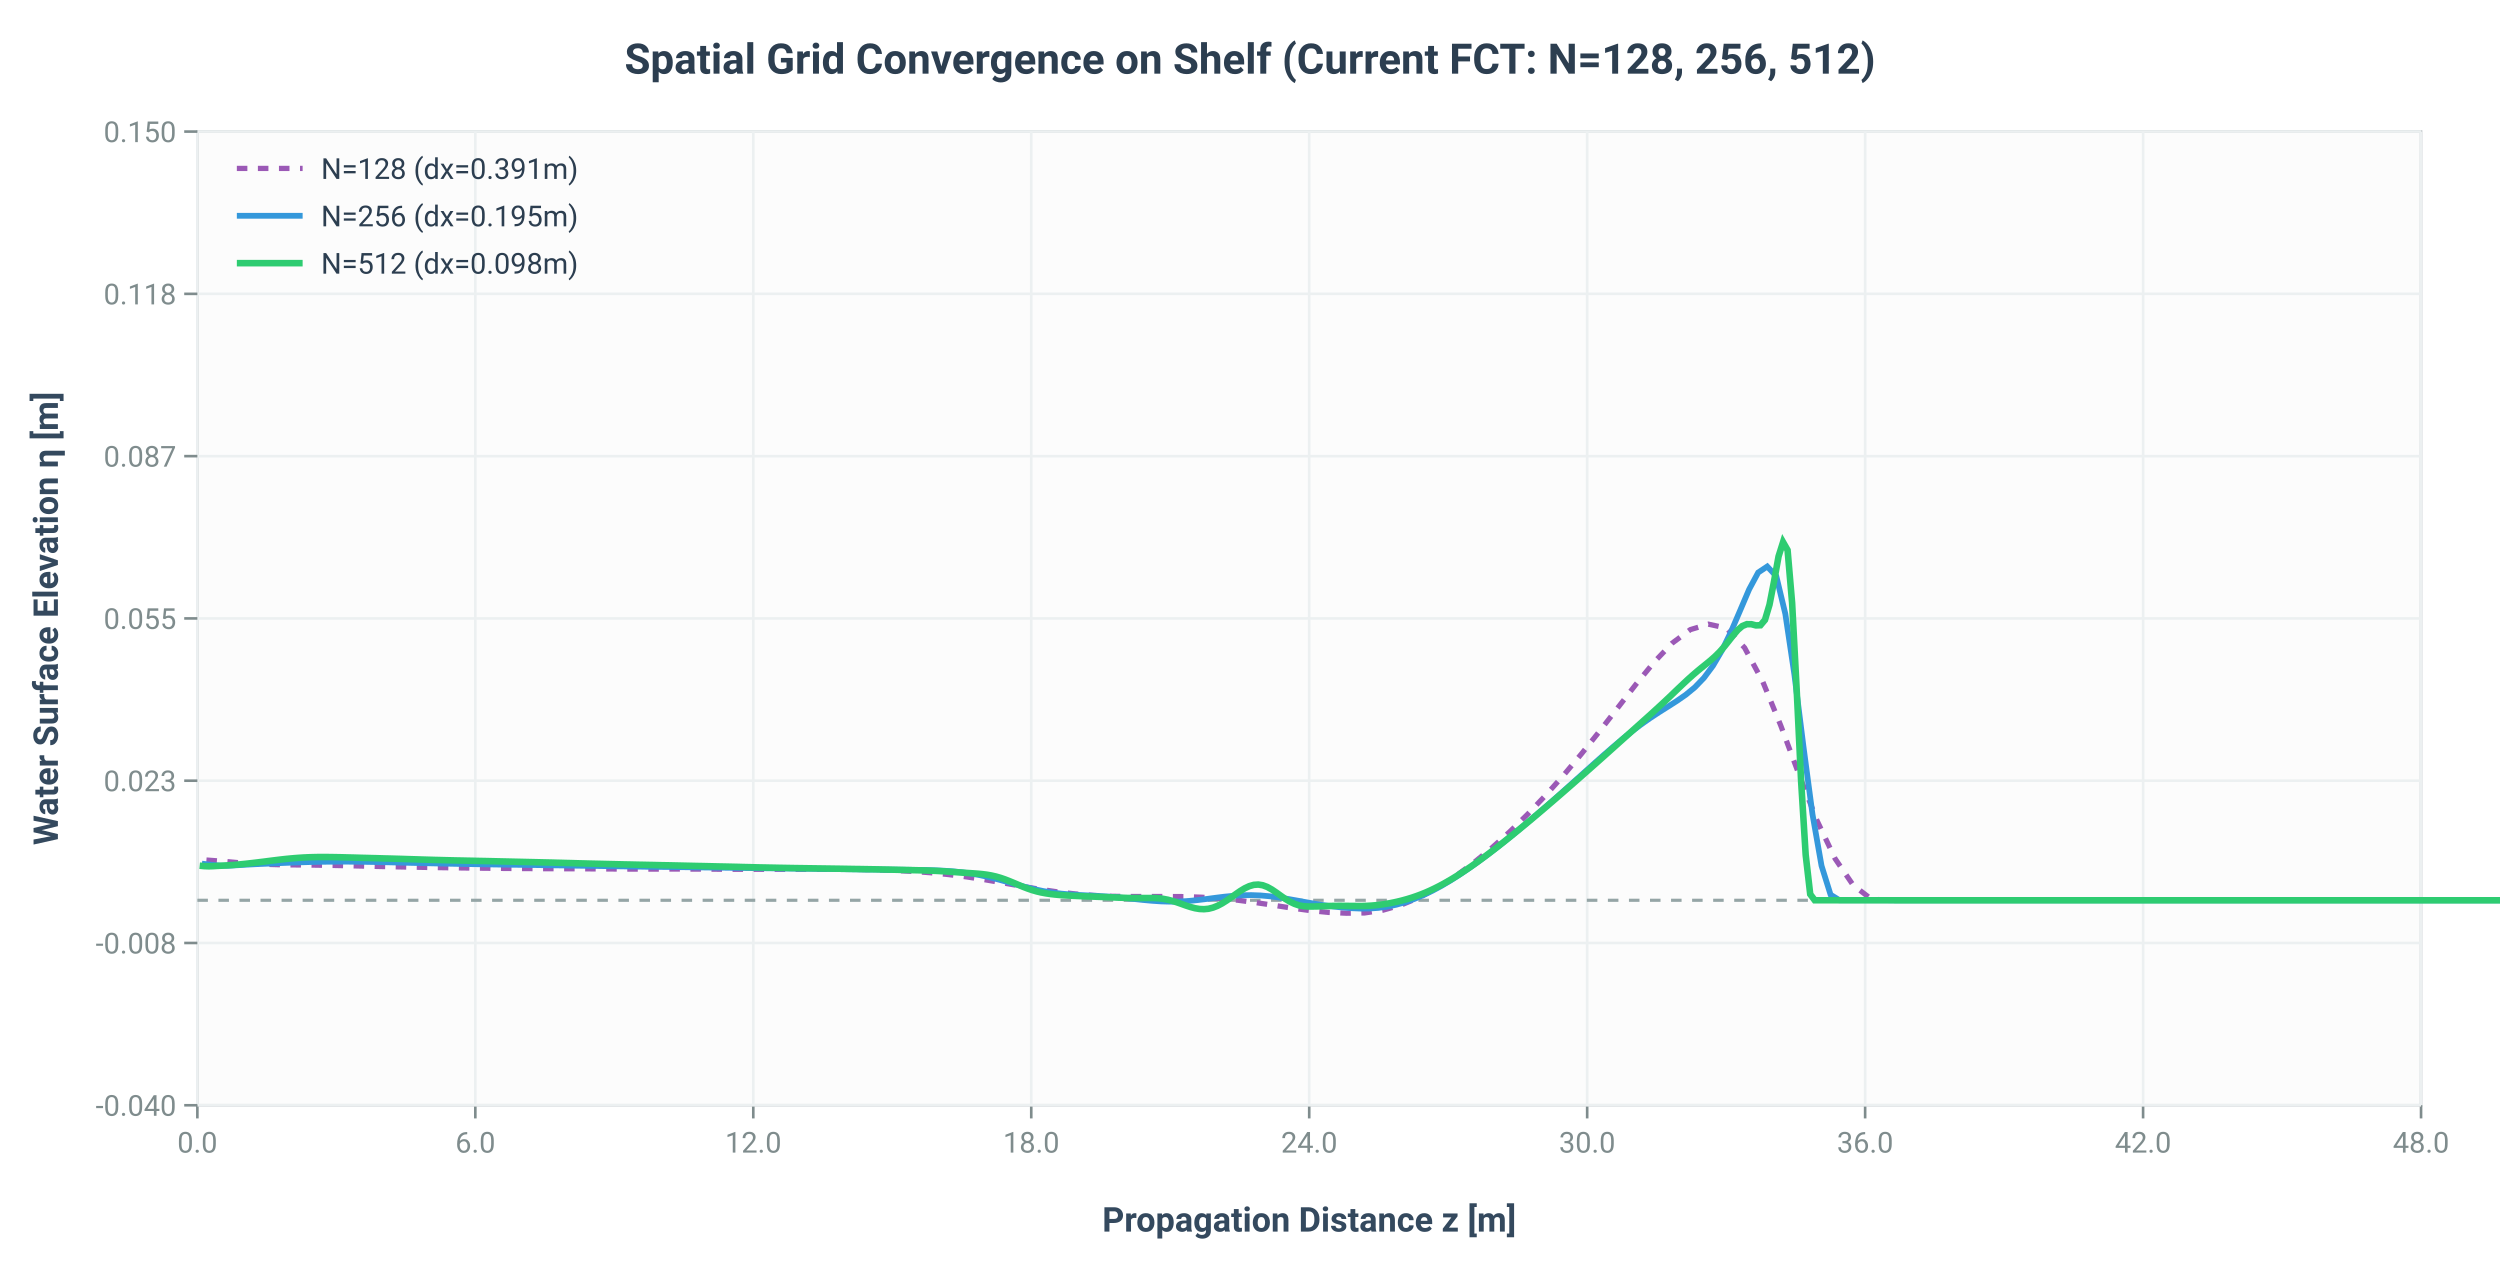
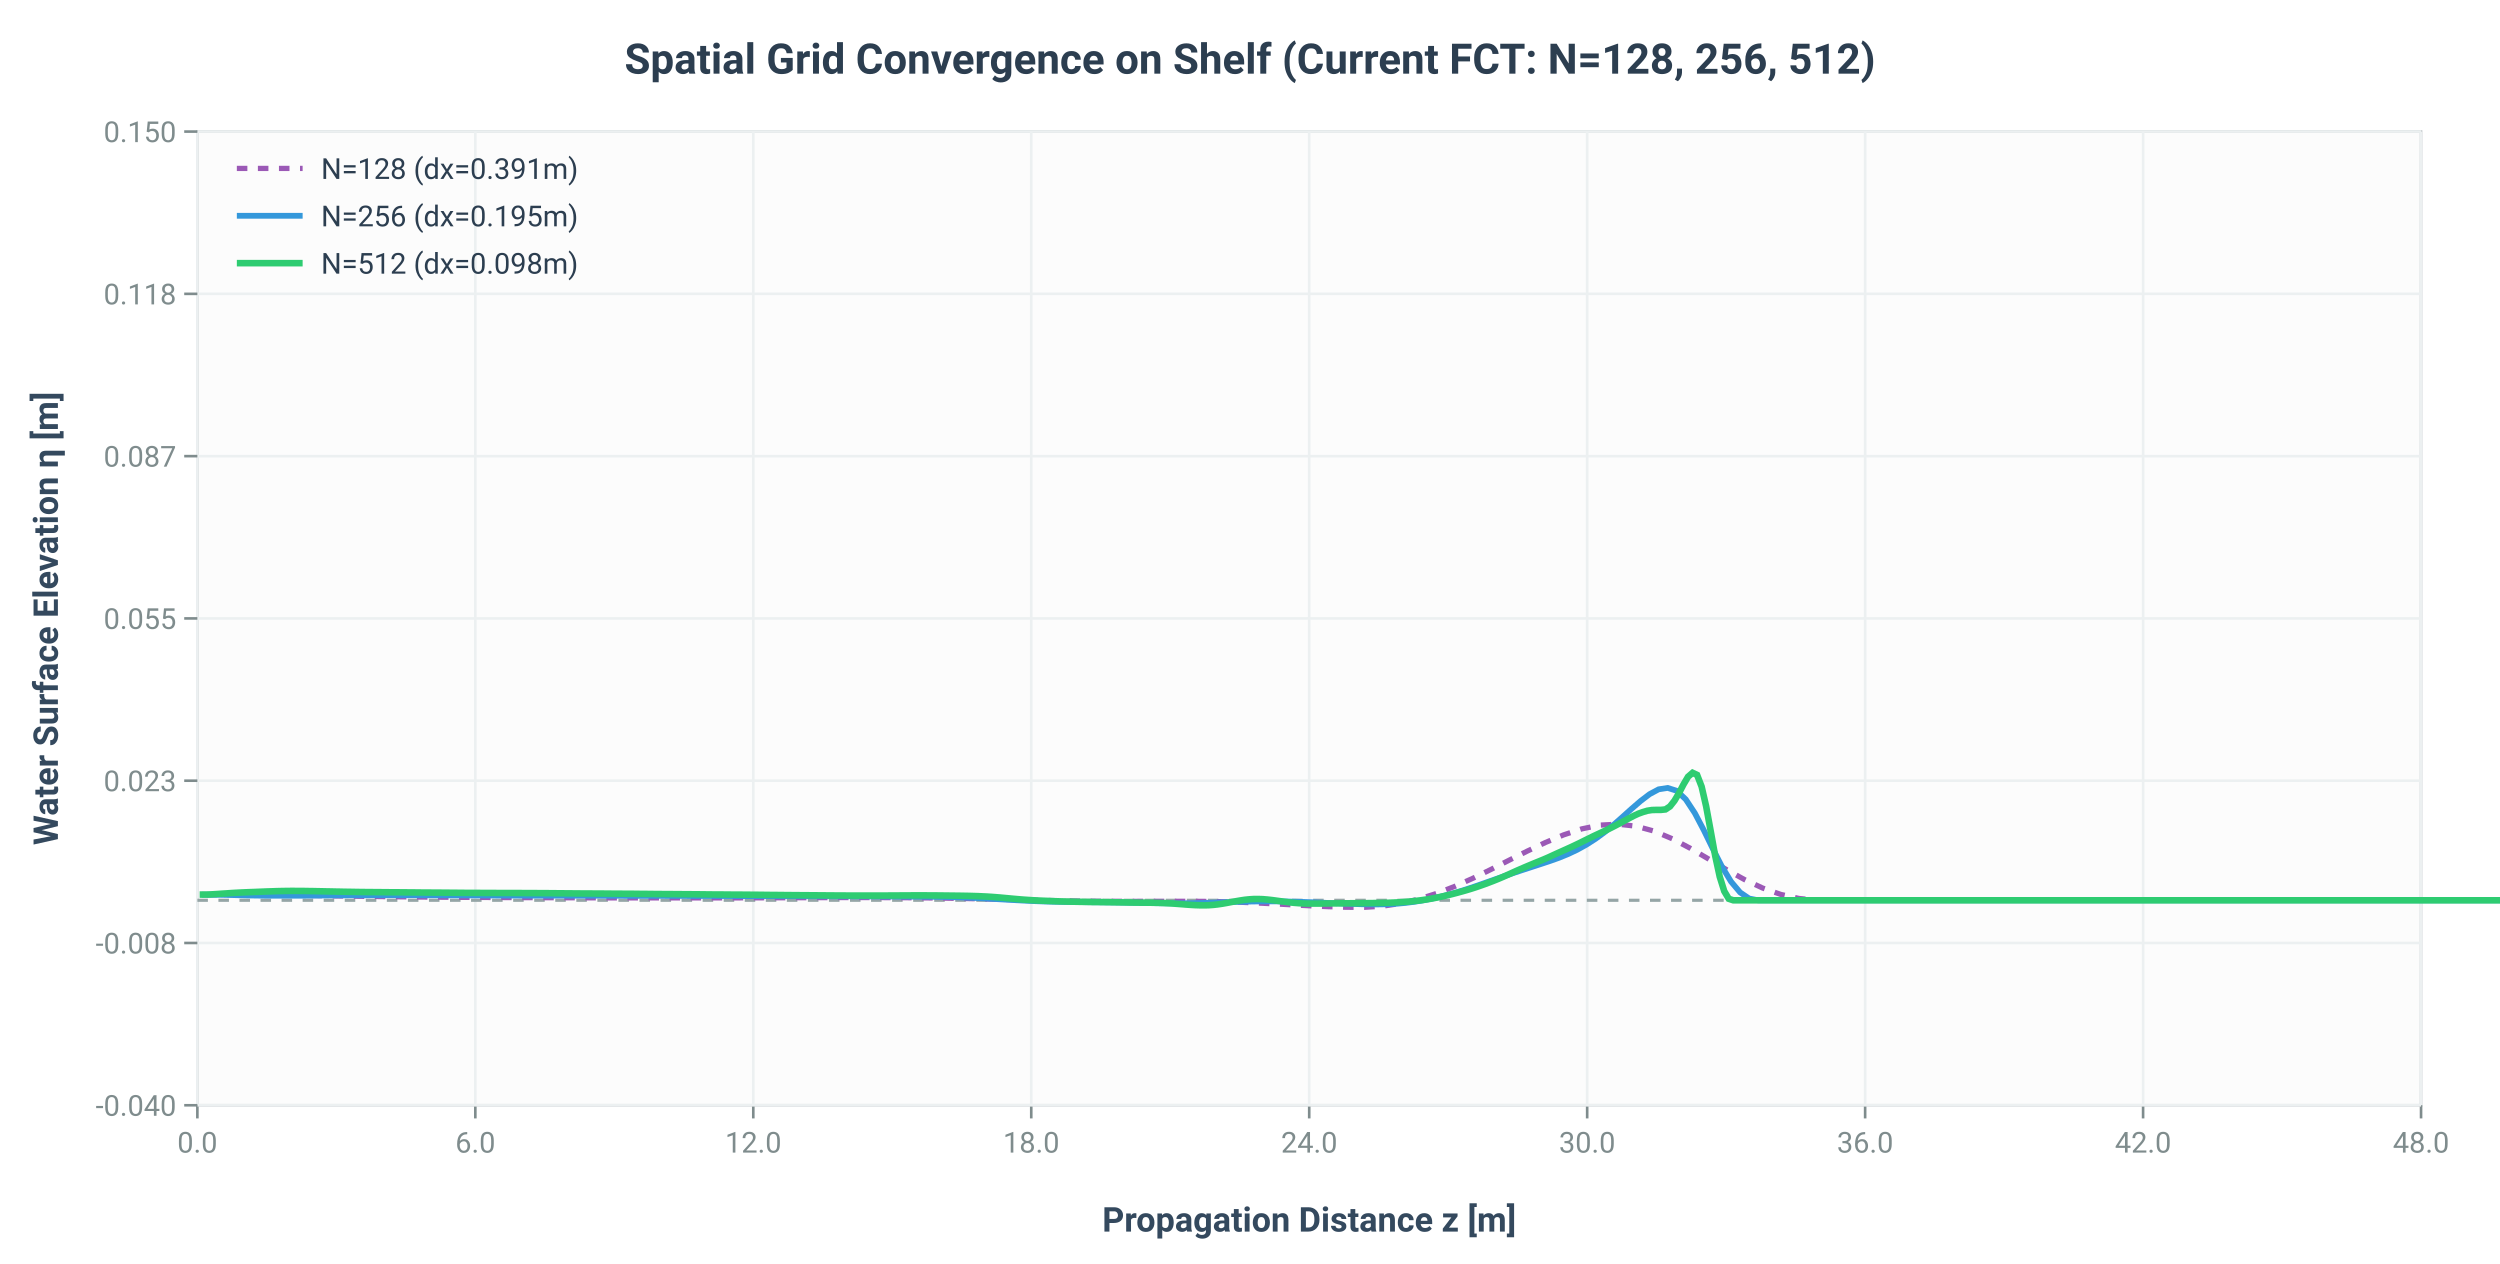
<svg xmlns="http://www.w3.org/2000/svg" viewBox="0 0 950 480" width="950" height="480" style="background-color: #ffffff; font-family: -apple-system, BlinkMacSystemFont, Segoe UI, Roboto, sans-serif;">
  <text x="475.0" y="28" text-anchor="middle" font-size="16" font-weight="bold" fill="#2c3e50">Spatial Grid Convergence on Shelf (Current FCT: N=128, 256, 512)</text>
  <rect x="75" y="50" width="845" height="370" fill="#fcfcfc" stroke="#bdc3c7" stroke-width="1" />
  <line x1="75.0" y1="50" x2="75.0" y2="420" stroke="#ecf0f1" stroke-width="1" />
  <line x1="75.0" y1="420" x2="75.0" y2="425" stroke="#7f8c8d" stroke-width="1" />
  <text x="75.0" y="438" text-anchor="middle" font-size="11" fill="#7f8c8d">0.0</text>
  <line x1="180.625" y1="50" x2="180.625" y2="420" stroke="#ecf0f1" stroke-width="1" />
  <line x1="180.625" y1="420" x2="180.625" y2="425" stroke="#7f8c8d" stroke-width="1" />
  <text x="180.625" y="438" text-anchor="middle" font-size="11" fill="#7f8c8d">6.0</text>
  <line x1="286.25" y1="50" x2="286.25" y2="420" stroke="#ecf0f1" stroke-width="1" />
  <line x1="286.25" y1="420" x2="286.25" y2="425" stroke="#7f8c8d" stroke-width="1" />
  <text x="286.25" y="438" text-anchor="middle" font-size="11" fill="#7f8c8d">12.0</text>
  <line x1="391.875" y1="50" x2="391.875" y2="420" stroke="#ecf0f1" stroke-width="1" />
  <line x1="391.875" y1="420" x2="391.875" y2="425" stroke="#7f8c8d" stroke-width="1" />
  <text x="391.875" y="438" text-anchor="middle" font-size="11" fill="#7f8c8d">18.0</text>
  <line x1="497.5" y1="50" x2="497.5" y2="420" stroke="#ecf0f1" stroke-width="1" />
  <line x1="497.5" y1="420" x2="497.5" y2="425" stroke="#7f8c8d" stroke-width="1" />
  <text x="497.5" y="438" text-anchor="middle" font-size="11" fill="#7f8c8d">24.0</text>
  <line x1="603.125" y1="50" x2="603.125" y2="420" stroke="#ecf0f1" stroke-width="1" />
  <line x1="603.125" y1="420" x2="603.125" y2="425" stroke="#7f8c8d" stroke-width="1" />
  <text x="603.125" y="438" text-anchor="middle" font-size="11" fill="#7f8c8d">30.0</text>
  <line x1="708.75" y1="50" x2="708.75" y2="420" stroke="#ecf0f1" stroke-width="1" />
  <line x1="708.75" y1="420" x2="708.75" y2="425" stroke="#7f8c8d" stroke-width="1" />
  <text x="708.75" y="438" text-anchor="middle" font-size="11" fill="#7f8c8d">36.0</text>
  <line x1="814.375" y1="50" x2="814.375" y2="420" stroke="#ecf0f1" stroke-width="1" />
  <line x1="814.375" y1="420" x2="814.375" y2="425" stroke="#7f8c8d" stroke-width="1" />
  <text x="814.375" y="438" text-anchor="middle" font-size="11" fill="#7f8c8d">42.0</text>
  <line x1="920.0" y1="50" x2="920.0" y2="420" stroke="#ecf0f1" stroke-width="1" />
  <line x1="920.0" y1="420" x2="920.0" y2="425" stroke="#7f8c8d" stroke-width="1" />
  <text x="920.0" y="438" text-anchor="middle" font-size="11" fill="#7f8c8d">48.0</text>
  <line x1="75" y1="420.0" x2="920" y2="420.0" stroke="#ecf0f1" stroke-width="1" />
  <line x1="70" y1="420.0" x2="75" y2="420.0" stroke="#7f8c8d" stroke-width="1" />
  <text x="67" y="424.0" text-anchor="end" font-size="11" fill="#7f8c8d">-0.040</text>
  <line x1="75" y1="358.333" x2="920" y2="358.333" stroke="#ecf0f1" stroke-width="1" />
  <line x1="70" y1="358.333" x2="75" y2="358.333" stroke="#7f8c8d" stroke-width="1" />
  <text x="67" y="362.333" text-anchor="end" font-size="11" fill="#7f8c8d">-0.008</text>
  <line x1="75" y1="296.667" x2="920" y2="296.667" stroke="#ecf0f1" stroke-width="1" />
  <line x1="70" y1="296.667" x2="75" y2="296.667" stroke="#7f8c8d" stroke-width="1" />
  <text x="67" y="300.667" text-anchor="end" font-size="11" fill="#7f8c8d">0.023</text>
  <line x1="75" y1="235" x2="920" y2="235" stroke="#ecf0f1" stroke-width="1" />
  <line x1="70" y1="235" x2="75" y2="235" stroke="#7f8c8d" stroke-width="1" />
  <text x="67" y="239" text-anchor="end" font-size="11" fill="#7f8c8d">0.055</text>
  <line x1="75" y1="173.333" x2="920" y2="173.333" stroke="#ecf0f1" stroke-width="1" />
  <line x1="70" y1="173.333" x2="75" y2="173.333" stroke="#7f8c8d" stroke-width="1" />
  <text x="67" y="177.333" text-anchor="end" font-size="11" fill="#7f8c8d">0.087</text>
  <line x1="75" y1="111.667" x2="920" y2="111.667" stroke="#ecf0f1" stroke-width="1" />
  <line x1="70" y1="111.667" x2="75" y2="111.667" stroke="#7f8c8d" stroke-width="1" />
  <text x="67" y="115.667" text-anchor="end" font-size="11" fill="#7f8c8d">0.118</text>
  <line x1="75" y1="50" x2="920" y2="50" stroke="#ecf0f1" stroke-width="1" />
  <line x1="70" y1="50" x2="75" y2="50" stroke="#7f8c8d" stroke-width="1" />
  <text x="67" y="54" text-anchor="end" font-size="11" fill="#7f8c8d">0.150</text>
  <text x="497.5" y="468" text-anchor="middle" font-size="13" font-weight="bold" fill="#34495e">Propagation Distance z [m]</text>
  <text x="22" y="235.0" text-anchor="middle" font-size="13" font-weight="bold" fill="#34495e" transform="rotate(-90 22 235.0)">Water Surface Elevation η [m]</text>
  <line x1="75" y1="342.105" x2="920" y2="342.105" stroke="#95a5a6" stroke-width="1.2" stroke-dasharray="4,4" />
-   <path d="M 78.44 326.81 L 85.31 327.33 L 92.19 327.96 L 99.07 328.39 L 105.94 328.59 L 112.82 328.68 L 119.70 328.75 L 126.57 328.86 L 133.45 329.01 L 140.33 329.17 L 147.20 329.33 L 154.08 329.47 L 160.96 329.60 L 167.83 329.71 L 174.71 329.81 L 181.59 329.90 L 188.46 329.97 L 195.34 330.03 L 202.22 330.07 L 209.09 330.11 L 215.97 330.13 L 222.85 330.16 L 229.72 330.20 L 236.60 330.24 L 243.48 330.26 L 250.35 330.25 L 257.23 330.24 L 264.11 330.25 L 270.98 330.29 L 277.86 330.32 L 284.74 330.34 L 291.61 330.34 L 298.49 330.34 L 305.37 330.34 L 312.24 330.33 L 319.12 330.33 L 326.00 330.39 L 332.87 330.53 L 339.75 330.77 L 346.63 331.12 L 353.50 331.63 L 360.38 332.33 L 367.26 333.21 L 374.13 334.28 L 381.01 335.47 L 387.89 336.70 L 394.76 337.87 L 401.64 338.88 L 408.52 339.68 L 415.39 340.25 L 422.27 340.58 L 429.15 340.68 L 436.02 340.68 L 442.90 340.68 L 449.78 340.71 L 456.65 340.94 L 463.53 341.40 L 470.41 342.09 L 477.28 343.00 L 484.16 344.03 L 491.04 345.09 L 497.91 346.03 L 504.79 346.71 L 511.67 347.02 L 518.54 346.92 L 525.42 345.89 L 532.30 343.94 L 539.17 341.10 L 546.05 337.45 L 552.93 333.07 L 559.80 328.02 L 566.68 322.37 L 573.56 316.19 L 580.43 309.48 L 587.31 302.26 L 594.19 294.55 L 601.06 286.34 L 607.94 277.73 L 614.82 268.86 L 621.69 260.00 L 628.57 251.61 L 635.45 244.38 L 642.32 239.26 L 649.20 237.18 L 656.08 238.70 L 662.95 246.15 L 669.83 258.97 L 676.70 275.74 L 683.58 294.22 L 690.46 311.80 L 697.33 326.28 L 704.21 336.37 L 711.09 341.65 L 717.96 342.11 L 724.84 342.11 L 731.72 342.11 L 738.59 342.11 L 745.47 342.11 L 752.35 342.11 L 759.22 342.11 L 766.10 342.11 L 772.98 342.11 L 779.85 342.11 L 786.73 342.11 L 793.61 342.11 L 800.48 342.11 L 807.36 342.11 L 814.24 342.11 L 821.11 342.11 L 827.99 342.11 L 834.87 342.11 L 841.74 342.11 L 848.62 342.11 L 855.50 342.11 L 862.37 342.11 L 869.25 342.11 L 876.13 342.11 L 883.00 342.11 L 889.88 342.11 L 896.76 342.11 L 903.63 342.11 L 910.51 342.11 L 917.39 342.11 L 924.26 342.11 L 931.14 342.11 L 938.02 342.11 L 944.89 342.11 L 951.77 342.11" fill="none" stroke="#9b59b6" stroke-width="2.0" stroke-dasharray="4,4" />
+   <path d="M 78.44 340.02 L 85.31 339.93 L 92.19 339.87 L 99.07 339.89 L 105.94 340.01 L 112.82 340.16 L 119.70 340.31 L 126.57 340.44 L 133.45 340.55 L 140.33 340.64 L 147.20 340.73 L 154.08 340.81 L 160.96 340.88 L 167.83 340.94 L 174.71 340.99 L 181.59 341.02 L 188.46 341.05 L 195.34 341.08 L 202.22 341.10 L 209.09 341.13 L 215.97 341.15 L 222.85 341.17 L 229.72 341.19 L 236.60 341.20 L 243.48 341.21 L 250.35 341.21 L 257.23 341.21 L 264.11 341.21 L 270.98 341.21 L 277.86 341.20 L 284.74 341.18 L 291.61 341.16 L 298.49 341.14 L 305.37 341.12 L 312.24 341.10 L 319.12 341.08 L 326.00 341.08 L 332.87 341.08 L 339.75 341.10 L 346.63 341.15 L 353.50 341.22 L 360.38 341.32 L 367.26 341.45 L 374.13 341.60 L 381.01 341.77 L 387.89 341.94 L 394.76 342.11 L 401.64 342.25 L 408.52 342.37 L 415.39 342.45 L 422.27 342.50 L 429.15 342.51 L 436.02 342.50 L 442.90 342.50 L 449.78 342.49 L 456.65 342.51 L 463.53 342.62 L 470.41 342.82 L 477.28 343.11 L 484.16 343.46 L 491.04 343.84 L 497.91 344.21 L 504.79 344.54 L 511.67 344.76 L 518.54 344.77 L 525.42 344.34 L 532.30 343.29 L 539.17 341.65 L 546.05 339.46 L 552.93 336.78 L 559.80 333.70 L 566.68 330.33 L 573.56 326.83 L 580.43 323.39 L 587.31 320.13 L 594.19 317.25 L 601.06 314.98 L 607.94 313.55 L 614.82 313.19 L 621.69 313.95 L 628.57 315.82 L 635.45 318.73 L 642.32 322.36 L 649.20 326.39 L 656.08 330.46 L 662.95 334.26 L 669.83 337.47 L 676.70 339.88 L 683.58 341.41 L 690.46 342.11 L 697.33 342.11 L 704.21 342.11 L 711.09 342.11 L 717.96 342.11 L 724.84 342.11 L 731.72 342.11 L 738.59 342.11 L 745.47 342.11 L 752.35 342.11 L 759.22 342.11 L 766.10 342.11 L 772.98 342.11 L 779.85 342.11 L 786.73 342.11 L 793.61 342.11 L 800.48 342.11 L 807.36 342.11 L 814.24 342.11 L 821.11 342.11 L 827.99 342.11 L 834.87 342.11 L 841.74 342.11 L 848.62 342.11 L 855.50 342.11 L 862.37 342.11 L 869.25 342.11 L 876.13 342.11 L 883.00 342.11 L 889.88 342.11 L 896.76 342.11 L 903.63 342.11 L 910.51 342.11 L 917.39 342.11 L 924.26 342.11 L 931.14 342.11 L 938.02 342.11 L 944.89 342.11 L 951.77 342.11" fill="none" stroke="#9b59b6" stroke-width="2.0" stroke-dasharray="4,4" />
  <line x1="90" y1="64" x2="115" y2="64" stroke="#9b59b6" stroke-width="2.0" stroke-dasharray="4,4" />
  <text x="122" y="68" font-size="11" fill="#2c3e50">N=128 (dx=0.391m)</text>
-   <path d="M 76.72 328.19 L 80.16 328.61 L 83.60 328.95 L 87.03 328.96 L 90.47 328.77 L 93.91 328.56 L 97.35 328.38 L 100.79 328.23 L 104.23 328.08 L 107.66 327.93 L 111.10 327.79 L 114.54 327.67 L 117.98 327.57 L 121.42 327.49 L 124.86 327.45 L 128.29 327.43 L 131.73 327.43 L 135.17 327.45 L 138.61 327.50 L 142.05 327.56 L 145.49 327.63 L 148.92 327.71 L 152.36 327.79 L 155.80 327.88 L 159.24 327.96 L 162.68 328.04 L 166.12 328.12 L 169.55 328.19 L 172.99 328.26 L 176.43 328.32 L 179.87 328.38 L 183.31 328.43 L 186.75 328.49 L 190.18 328.54 L 193.62 328.59 L 197.06 328.63 L 200.50 328.68 L 203.94 328.73 L 207.38 328.78 L 210.81 328.83 L 214.25 328.88 L 217.69 328.94 L 221.13 328.99 L 224.57 329.04 L 228.00 329.09 L 231.44 329.15 L 234.88 329.20 L 238.32 329.25 L 241.76 329.30 L 245.20 329.36 L 248.63 329.40 L 252.07 329.44 L 255.51 329.47 L 258.95 329.52 L 262.39 329.57 L 265.83 329.62 L 269.26 329.66 L 272.70 329.70 L 276.14 329.75 L 279.58 329.79 L 283.02 329.84 L 286.46 329.88 L 289.89 329.93 L 293.33 329.97 L 296.77 330.01 L 300.21 330.05 L 303.65 330.09 L 307.09 330.13 L 310.52 330.17 L 313.96 330.21 L 317.40 330.25 L 320.84 330.29 L 324.28 330.33 L 327.72 330.37 L 331.15 330.41 L 334.59 330.44 L 338.03 330.47 L 341.47 330.50 L 344.91 330.53 L 348.35 330.57 L 351.78 330.63 L 355.22 330.72 L 358.66 330.87 L 362.10 331.11 L 365.54 331.47 L 368.98 331.95 L 372.41 332.57 L 375.85 333.33 L 379.29 334.19 L 382.73 335.13 L 386.17 336.10 L 389.61 337.04 L 393.04 337.89 L 396.48 338.61 L 399.92 339.17 L 403.36 339.59 L 406.80 339.89 L 410.24 340.10 L 413.67 340.27 L 417.11 340.45 L 420.55 340.66 L 423.99 340.92 L 427.43 341.25 L 430.87 341.61 L 434.30 341.98 L 437.74 342.30 L 441.18 342.53 L 444.62 342.63 L 448.06 342.58 L 451.50 342.38 L 454.93 342.05 L 458.37 341.63 L 461.81 341.17 L 465.25 340.74 L 468.69 340.40 L 472.13 340.19 L 475.56 340.14 L 479.00 340.27 L 482.44 340.58 L 485.88 341.02 L 489.32 341.58 L 492.76 342.19 L 496.19 342.82 L 499.63 343.43 L 503.07 343.98 L 506.51 344.46 L 509.95 344.84 L 513.39 345.11 L 516.82 345.25 L 520.26 345.24 L 523.70 345.01 L 527.14 344.53 L 530.58 343.80 L 534.01 342.82 L 537.45 341.60 L 540.89 340.14 L 544.33 338.48 L 547.77 336.62 L 551.21 334.58 L 554.64 332.38 L 558.08 330.05 L 561.52 327.60 L 564.96 325.04 L 568.40 322.39 L 571.84 319.66 L 575.27 316.86 L 578.71 314.00 L 582.15 311.08 L 585.59 308.12 L 589.03 305.12 L 592.47 302.08 L 595.90 299.01 L 599.34 295.92 L 602.78 292.83 L 606.22 289.74 L 609.66 286.69 L 613.10 283.71 L 616.53 280.81 L 619.97 278.05 L 623.41 275.45 L 626.85 273.02 L 630.29 270.75 L 633.73 268.58 L 637.16 266.39 L 640.60 264.01 L 644.04 261.18 L 647.48 257.61 L 650.92 253.00 L 654.36 247.14 L 657.79 240.04 L 661.23 232.03 L 664.67 223.96 L 668.11 217.56 L 671.55 215.27 L 674.99 218.94 L 678.42 233.24 L 681.86 256.28 L 685.30 283.61 L 688.74 309.41 L 692.18 328.99 L 695.62 339.99 L 699.05 342.10 L 702.49 342.10 L 705.93 342.10 L 709.37 342.10 L 712.81 342.10 L 716.25 342.10 L 719.68 342.11 L 723.12 342.11 L 726.56 342.11 L 730.00 342.11 L 733.44 342.11 L 736.88 342.11 L 740.31 342.11 L 743.75 342.11 L 747.19 342.11 L 750.63 342.11 L 754.07 342.11 L 757.51 342.11 L 760.94 342.11 L 764.38 342.11 L 767.82 342.11 L 771.26 342.11 L 774.70 342.11 L 778.14 342.11 L 781.57 342.11 L 785.01 342.11 L 788.45 342.11 L 791.89 342.11 L 795.33 342.11 L 798.77 342.11 L 802.20 342.11 L 805.64 342.11 L 809.08 342.11 L 812.52 342.11 L 815.96 342.11 L 819.39 342.11 L 822.83 342.11 L 826.27 342.11 L 829.71 342.11 L 833.15 342.11 L 836.59 342.11 L 840.02 342.11 L 843.46 342.11 L 846.90 342.11 L 850.34 342.11 L 853.78 342.11 L 857.22 342.11 L 860.65 342.11 L 864.09 342.11 L 867.53 342.11 L 870.97 342.11 L 874.41 342.11 L 877.85 342.11 L 881.28 342.11 L 884.72 342.11 L 888.16 342.11 L 891.60 342.11 L 895.04 342.11 L 898.48 342.11 L 901.91 342.11 L 905.35 342.11 L 908.79 342.11 L 912.23 342.11 L 915.67 342.11 L 919.11 342.11 L 922.54 342.11 L 925.98 342.11 L 929.42 342.11 L 932.86 342.11 L 936.30 342.11 L 939.74 342.11 L 943.17 342.11 L 946.61 342.11 L 950.05 342.11 L 953.49 342.11" fill="none" stroke="#3498db" stroke-width="2.2" />
+   <path d="M 76.72 339.98 L 80.16 339.98 L 83.60 340.02 L 87.03 340.09 L 90.47 340.18 L 93.91 340.26 L 97.35 340.32 L 100.79 340.36 L 104.23 340.38 L 107.66 340.38 L 111.10 340.38 L 114.54 340.37 L 117.98 340.34 L 121.42 340.31 L 124.86 340.28 L 128.29 340.25 L 131.73 340.23 L 135.17 340.22 L 138.61 340.21 L 142.05 340.20 L 145.49 340.20 L 148.92 340.19 L 152.36 340.19 L 155.80 340.19 L 159.24 340.20 L 162.68 340.21 L 166.12 340.22 L 169.55 340.23 L 172.99 340.24 L 176.43 340.25 L 179.87 340.27 L 183.31 340.28 L 186.75 340.30 L 190.18 340.31 L 193.62 340.32 L 197.06 340.33 L 200.50 340.34 L 203.94 340.35 L 207.38 340.35 L 210.81 340.35 L 214.25 340.35 L 217.69 340.36 L 221.13 340.37 L 224.57 340.38 L 228.00 340.38 L 231.44 340.39 L 234.88 340.40 L 238.32 340.41 L 241.76 340.42 L 245.20 340.42 L 248.63 340.43 L 252.07 340.43 L 255.51 340.44 L 258.95 340.45 L 262.39 340.46 L 265.83 340.47 L 269.26 340.47 L 272.70 340.48 L 276.14 340.49 L 279.58 340.50 L 283.02 340.51 L 286.46 340.51 L 289.89 340.52 L 293.33 340.53 L 296.77 340.54 L 300.21 340.55 L 303.65 340.55 L 307.09 340.56 L 310.52 340.57 L 313.96 340.58 L 317.40 340.59 L 320.84 340.60 L 324.28 340.61 L 327.72 340.62 L 331.15 340.64 L 334.59 340.66 L 338.03 340.68 L 341.47 340.69 L 344.91 340.71 L 348.35 340.72 L 351.78 340.75 L 355.22 340.79 L 358.66 340.84 L 362.10 340.92 L 365.54 341.02 L 368.98 341.15 L 372.41 341.31 L 375.85 341.49 L 379.29 341.69 L 382.73 341.89 L 386.17 342.08 L 389.61 342.26 L 393.04 342.42 L 396.48 342.55 L 399.92 342.64 L 403.36 342.71 L 406.80 342.76 L 410.24 342.79 L 413.67 342.83 L 417.11 342.86 L 420.55 342.90 L 423.99 342.94 L 427.43 343.00 L 430.87 343.06 L 434.30 343.12 L 437.74 343.18 L 441.18 343.23 L 444.62 343.26 L 448.06 343.26 L 451.50 343.23 L 454.93 343.17 L 458.37 343.08 L 461.81 342.98 L 465.25 342.87 L 468.69 342.76 L 472.13 342.66 L 475.56 342.58 L 479.00 342.53 L 482.44 342.51 L 485.88 342.53 L 489.32 342.58 L 492.76 342.66 L 496.19 342.77 L 499.63 342.90 L 503.07 343.05 L 506.51 343.20 L 509.95 343.34 L 513.39 343.48 L 516.82 343.59 L 520.26 343.67 L 523.70 343.68 L 527.14 343.62 L 530.58 343.43 L 534.01 343.12 L 537.45 342.68 L 540.89 342.12 L 544.33 341.44 L 547.77 340.65 L 551.21 339.75 L 554.64 338.74 L 558.08 337.64 L 561.52 336.48 L 564.96 335.27 L 568.40 334.06 L 571.84 332.86 L 575.27 331.69 L 578.71 330.55 L 582.15 329.43 L 585.59 328.31 L 589.03 327.17 L 592.47 325.94 L 595.90 324.54 L 599.34 322.91 L 602.78 321.01 L 606.22 318.81 L 609.66 316.30 L 613.10 313.49 L 616.53 310.46 L 619.97 307.37 L 623.41 304.40 L 626.85 301.78 L 630.29 299.94 L 633.73 299.41 L 637.16 300.50 L 640.60 303.77 L 644.04 309.00 L 647.48 315.54 L 650.92 322.61 L 654.36 329.35 L 657.79 335.01 L 661.23 339.10 L 664.67 341.44 L 668.11 342.11 L 671.55 342.11 L 674.99 342.11 L 678.42 342.11 L 681.86 342.11 L 685.30 342.11 L 688.74 342.11 L 692.18 342.11 L 695.62 342.11 L 699.05 342.11 L 702.49 342.11 L 705.93 342.11 L 709.37 342.11 L 712.81 342.11 L 716.25 342.11 L 719.68 342.11 L 723.12 342.11 L 726.56 342.11 L 730.00 342.11 L 733.44 342.11 L 736.88 342.11 L 740.31 342.11 L 743.75 342.11 L 747.19 342.11 L 750.63 342.11 L 754.07 342.11 L 757.51 342.11 L 760.94 342.11 L 764.38 342.11 L 767.82 342.11 L 771.26 342.11 L 774.70 342.11 L 778.14 342.11 L 781.57 342.11 L 785.01 342.11 L 788.45 342.11 L 791.89 342.11 L 795.33 342.11 L 798.77 342.11 L 802.20 342.11 L 805.64 342.11 L 809.08 342.11 L 812.52 342.11 L 815.96 342.11 L 819.39 342.11 L 822.83 342.11 L 826.27 342.11 L 829.71 342.11 L 833.15 342.11 L 836.59 342.11 L 840.02 342.11 L 843.46 342.11 L 846.90 342.11 L 850.34 342.11 L 853.78 342.11 L 857.22 342.11 L 860.65 342.11 L 864.09 342.11 L 867.53 342.11 L 870.97 342.11 L 874.41 342.11 L 877.85 342.11 L 881.28 342.11 L 884.72 342.11 L 888.16 342.11 L 891.60 342.11 L 895.04 342.11 L 898.48 342.11 L 901.91 342.11 L 905.35 342.11 L 908.79 342.11 L 912.23 342.11 L 915.67 342.11 L 919.11 342.11 L 922.54 342.11 L 925.98 342.11 L 929.42 342.11 L 932.86 342.11 L 936.30 342.11 L 939.74 342.11 L 943.17 342.11 L 946.61 342.11 L 950.05 342.11 L 953.49 342.11" fill="none" stroke="#3498db" stroke-width="2.2" />
  <line x1="90" y1="82" x2="115" y2="82" stroke="#3498db" stroke-width="2.2" />
  <text x="122" y="86" font-size="11" fill="#2c3e50">N=256 (dx=0.195m)</text>
-   <path d="M 75.86 328.96 L 77.58 329.13 L 79.30 329.20 L 81.02 329.14 L 82.74 329.03 L 84.46 328.95 L 86.17 328.85 L 87.89 328.73 L 89.61 328.60 L 91.33 328.44 L 93.05 328.27 L 94.77 328.08 L 96.49 327.88 L 98.21 327.67 L 99.93 327.46 L 101.65 327.24 L 103.37 327.02 L 105.09 326.81 L 106.80 326.60 L 108.52 326.41 L 110.24 326.24 L 111.96 326.09 L 113.68 325.96 L 115.40 325.85 L 117.12 325.77 L 118.84 325.72 L 120.56 325.68 L 122.28 325.67 L 124.00 325.67 L 125.72 325.69 L 127.43 325.72 L 129.15 325.75 L 130.87 325.79 L 132.59 325.84 L 134.31 325.88 L 136.03 325.93 L 137.75 325.98 L 139.47 326.02 L 141.19 326.07 L 142.91 326.11 L 144.63 326.16 L 146.35 326.21 L 148.06 326.25 L 149.78 326.30 L 151.50 326.35 L 153.22 326.40 L 154.94 326.46 L 156.66 326.51 L 158.38 326.56 L 160.10 326.62 L 161.82 326.67 L 163.54 326.72 L 165.26 326.77 L 166.97 326.81 L 168.69 326.86 L 170.41 326.90 L 172.13 326.94 L 173.85 326.98 L 175.57 327.01 L 177.29 327.05 L 179.01 327.08 L 180.73 327.12 L 182.45 327.16 L 184.17 327.19 L 185.89 327.23 L 187.60 327.27 L 189.32 327.31 L 191.04 327.35 L 192.76 327.39 L 194.48 327.43 L 196.20 327.47 L 197.92 327.51 L 199.64 327.55 L 201.36 327.59 L 203.08 327.63 L 204.80 327.67 L 206.52 327.71 L 208.23 327.75 L 209.95 327.79 L 211.67 327.84 L 213.39 327.88 L 215.11 327.93 L 216.83 327.97 L 218.55 328.02 L 220.27 328.07 L 221.99 328.11 L 223.71 328.16 L 225.43 328.20 L 227.15 328.24 L 228.86 328.28 L 230.58 328.32 L 232.30 328.36 L 234.02 328.40 L 235.74 328.44 L 237.46 328.48 L 239.18 328.51 L 240.90 328.55 L 242.62 328.59 L 244.34 328.62 L 246.06 328.66 L 247.78 328.69 L 249.49 328.73 L 251.21 328.77 L 252.93 328.80 L 254.65 328.83 L 256.37 328.87 L 258.09 328.91 L 259.81 328.95 L 261.53 328.99 L 263.25 329.03 L 264.97 329.07 L 266.69 329.10 L 268.41 329.14 L 270.12 329.18 L 271.84 329.22 L 273.56 329.26 L 275.28 329.29 L 277.00 329.33 L 278.72 329.37 L 280.44 329.41 L 282.16 329.46 L 283.88 329.50 L 285.60 329.54 L 287.32 329.58 L 289.04 329.62 L 290.75 329.65 L 292.47 329.69 L 294.19 329.72 L 295.91 329.76 L 297.63 329.79 L 299.35 329.82 L 301.07 329.85 L 302.79 329.88 L 304.51 329.90 L 306.23 329.93 L 307.95 329.95 L 309.66 329.98 L 311.38 330.00 L 313.10 330.03 L 314.82 330.05 L 316.54 330.08 L 318.26 330.10 L 319.98 330.13 L 321.70 330.16 L 323.42 330.19 L 325.14 330.22 L 326.86 330.24 L 328.58 330.27 L 330.29 330.30 L 332.01 330.33 L 333.73 330.36 L 335.45 330.40 L 337.17 330.43 L 338.89 330.47 L 340.61 330.51 L 342.33 330.55 L 344.05 330.59 L 345.77 330.63 L 347.49 330.67 L 349.21 330.71 L 350.92 330.76 L 352.64 330.81 L 354.36 330.88 L 356.08 330.95 L 357.80 331.05 L 359.52 331.16 L 361.24 331.28 L 362.96 331.40 L 364.68 331.53 L 366.40 331.65 L 368.12 331.76 L 369.84 331.87 L 371.55 332.00 L 373.27 332.16 L 374.99 332.38 L 376.71 332.68 L 378.43 333.07 L 380.15 333.56 L 381.87 334.15 L 383.59 334.82 L 385.31 335.53 L 387.03 336.26 L 388.75 336.98 L 390.47 337.64 L 392.18 338.23 L 393.90 338.73 L 395.62 339.14 L 397.34 339.46 L 399.06 339.72 L 400.78 339.92 L 402.50 340.08 L 404.22 340.20 L 405.94 340.31 L 407.66 340.40 L 409.38 340.48 L 411.10 340.55 L 412.81 340.62 L 414.53 340.68 L 416.25 340.75 L 417.97 340.81 L 419.69 340.88 L 421.41 340.94 L 423.13 341.02 L 424.85 341.09 L 426.57 341.15 L 428.29 341.21 L 430.01 341.24 L 431.73 341.26 L 433.44 341.25 L 435.16 341.24 L 436.88 341.24 L 438.60 341.24 L 440.32 341.35 L 442.04 341.56 L 443.76 341.89 L 445.48 342.34 L 447.20 342.88 L 448.92 343.48 L 450.64 344.10 L 452.35 344.66 L 454.07 345.12 L 455.79 345.41 L 457.51 345.49 L 459.23 345.33 L 460.95 344.89 L 462.67 344.21 L 464.39 343.30 L 466.11 342.22 L 467.83 341.02 L 469.55 339.79 L 471.27 338.60 L 472.98 337.56 L 474.70 336.75 L 476.42 336.25 L 478.14 336.13 L 479.86 336.40 L 481.58 337.05 L 483.30 338.01 L 485.02 339.17 L 486.74 340.41 L 488.46 341.60 L 490.18 342.64 L 491.90 343.46 L 493.61 344.04 L 495.33 344.36 L 497.05 344.47 L 498.77 344.47 L 500.49 344.44 L 502.21 344.38 L 503.93 344.32 L 505.65 344.26 L 507.37 344.23 L 509.09 344.22 L 510.81 344.23 L 512.53 344.25 L 514.24 344.27 L 515.96 344.28 L 517.68 344.28 L 519.40 344.23 L 521.12 344.13 L 522.84 343.98 L 524.56 343.78 L 526.28 343.54 L 528.00 343.24 L 529.72 342.90 L 531.44 342.52 L 533.16 342.08 L 534.87 341.60 L 536.59 341.07 L 538.31 340.48 L 540.03 339.84 L 541.75 339.14 L 543.47 338.38 L 545.19 337.56 L 546.91 336.69 L 548.63 335.77 L 550.35 334.79 L 552.07 333.77 L 553.79 332.71 L 555.50 331.60 L 557.22 330.46 L 558.94 329.29 L 560.66 328.08 L 562.38 326.84 L 564.10 325.58 L 565.82 324.29 L 567.54 322.97 L 569.26 321.64 L 570.98 320.29 L 572.70 318.92 L 574.42 317.54 L 576.13 316.14 L 577.85 314.73 L 579.57 313.31 L 581.29 311.88 L 583.01 310.44 L 584.73 308.99 L 586.45 307.53 L 588.17 306.06 L 589.89 304.58 L 591.61 303.10 L 593.33 301.61 L 595.04 300.12 L 596.76 298.62 L 598.48 297.11 L 600.20 295.60 L 601.92 294.08 L 603.64 292.56 L 605.36 291.04 L 607.08 289.51 L 608.80 287.98 L 610.52 286.44 L 612.24 284.90 L 613.96 283.36 L 615.67 281.82 L 617.39 280.28 L 619.11 278.74 L 620.83 277.20 L 622.55 275.66 L 624.27 274.12 L 625.99 272.58 L 627.71 271.03 L 629.43 269.46 L 631.15 267.88 L 632.87 266.28 L 634.59 264.66 L 636.30 263.01 L 638.02 261.37 L 639.74 259.74 L 641.46 258.14 L 643.18 256.60 L 644.90 255.12 L 646.62 253.70 L 648.34 252.32 L 650.06 250.90 L 651.78 249.37 L 653.50 247.66 L 655.22 245.72 L 656.93 243.58 L 658.65 241.39 L 660.37 239.37 L 662.09 237.89 L 663.81 237.19 L 665.53 237.20 L 667.25 237.65 L 668.97 237.59 L 670.69 235.56 L 672.41 229.78 L 674.13 220.95 L 675.85 211.44 L 677.56 206.02 L 679.28 209.04 L 681.00 229.06 L 682.72 261.73 L 684.44 297.17 L 686.16 324.85 L 687.88 339.80 L 689.60 342.10 L 691.32 342.10 L 693.04 342.10 L 694.76 342.10 L 696.48 342.10 L 698.19 342.10 L 699.91 342.10 L 701.63 342.10 L 703.35 342.10 L 705.07 342.10 L 706.79 342.10 L 708.51 342.10 L 710.23 342.10 L 711.95 342.10 L 713.67 342.10 L 715.39 342.10 L 717.11 342.10 L 718.82 342.10 L 720.54 342.11 L 722.26 342.11 L 723.98 342.11 L 725.70 342.11 L 727.42 342.11 L 729.14 342.11 L 730.86 342.11 L 732.58 342.11 L 734.30 342.11 L 736.02 342.11 L 737.73 342.11 L 739.45 342.11 L 741.17 342.11 L 742.89 342.11 L 744.61 342.11 L 746.33 342.11 L 748.05 342.11 L 749.77 342.11 L 751.49 342.11 L 753.21 342.11 L 754.93 342.11 L 756.65 342.11 L 758.36 342.11 L 760.08 342.11 L 761.80 342.11 L 763.52 342.11 L 765.24 342.11 L 766.96 342.11 L 768.68 342.11 L 770.40 342.11 L 772.12 342.11 L 773.84 342.11 L 775.56 342.11 L 777.28 342.11 L 778.99 342.11 L 780.71 342.11 L 782.43 342.11 L 784.15 342.11 L 785.87 342.11 L 787.59 342.11 L 789.31 342.11 L 791.03 342.11 L 792.75 342.11 L 794.47 342.11 L 796.19 342.11 L 797.91 342.11 L 799.62 342.11 L 801.34 342.11 L 803.06 342.11 L 804.78 342.11 L 806.50 342.11 L 808.22 342.11 L 809.94 342.11 L 811.66 342.11 L 813.38 342.11 L 815.10 342.11 L 816.82 342.11 L 818.54 342.11 L 820.25 342.11 L 821.97 342.11 L 823.69 342.11 L 825.41 342.11 L 827.13 342.11 L 828.85 342.11 L 830.57 342.11 L 832.29 342.11 L 834.01 342.11 L 835.73 342.11 L 837.45 342.11 L 839.17 342.11 L 840.88 342.11 L 842.60 342.11 L 844.32 342.11 L 846.04 342.11 L 847.76 342.11 L 849.48 342.11 L 851.20 342.11 L 852.92 342.11 L 854.64 342.11 L 856.36 342.11 L 858.08 342.11 L 859.80 342.11 L 861.51 342.11 L 863.23 342.11 L 864.95 342.11 L 866.67 342.11 L 868.39 342.11 L 870.11 342.11 L 871.83 342.11 L 873.55 342.11 L 875.27 342.11 L 876.99 342.11 L 878.71 342.11 L 880.43 342.11 L 882.14 342.11 L 883.86 342.11 L 885.58 342.11 L 887.30 342.11 L 889.02 342.11 L 890.74 342.11 L 892.46 342.11 L 894.18 342.11 L 895.90 342.11 L 897.62 342.11 L 899.34 342.11 L 901.05 342.11 L 902.77 342.11 L 904.49 342.11 L 906.21 342.11 L 907.93 342.11 L 909.65 342.11 L 911.37 342.11 L 913.09 342.11 L 914.81 342.11 L 916.53 342.11 L 918.25 342.11 L 919.97 342.11 L 921.68 342.11 L 923.40 342.11 L 925.12 342.11 L 926.84 342.11 L 928.56 342.11 L 930.28 342.11 L 932.00 342.11 L 933.72 342.11 L 935.44 342.11 L 937.16 342.11 L 938.88 342.11 L 940.60 342.11 L 942.31 342.11 L 944.03 342.11 L 945.75 342.11 L 947.47 342.11 L 949.19 342.11 L 950.91 342.11 L 952.63 342.11 L 954.35 342.11" fill="none" stroke="#2ecc71" stroke-width="2.5" />
+   <path d="M 75.86 339.94 L 77.58 339.94 L 79.30 339.91 L 81.02 339.82 L 82.74 339.71 L 84.46 339.59 L 86.17 339.48 L 87.89 339.36 L 89.61 339.26 L 91.33 339.17 L 93.05 339.09 L 94.77 339.02 L 96.49 338.96 L 98.21 338.89 L 99.93 338.82 L 101.65 338.75 L 103.37 338.70 L 105.09 338.64 L 106.80 338.60 L 108.52 338.57 L 110.24 338.55 L 111.96 338.55 L 113.68 338.56 L 115.40 338.57 L 117.12 338.60 L 118.84 338.62 L 120.56 338.66 L 122.28 338.69 L 124.00 338.73 L 125.72 338.76 L 127.43 338.80 L 129.15 338.83 L 130.87 338.87 L 132.59 338.89 L 134.31 338.92 L 136.03 338.95 L 137.75 338.97 L 139.47 338.99 L 141.19 339.00 L 142.91 339.02 L 144.63 339.03 L 146.35 339.04 L 148.06 339.06 L 149.78 339.07 L 151.50 339.08 L 153.22 339.09 L 154.94 339.11 L 156.66 339.12 L 158.38 339.14 L 160.10 339.16 L 161.82 339.17 L 163.54 339.18 L 165.26 339.20 L 166.97 339.20 L 168.69 339.22 L 170.41 339.23 L 172.13 339.25 L 173.85 339.26 L 175.57 339.28 L 177.29 339.29 L 179.01 339.30 L 180.73 339.30 L 182.45 339.31 L 184.17 339.32 L 185.89 339.33 L 187.60 339.33 L 189.32 339.34 L 191.04 339.34 L 192.76 339.34 L 194.48 339.34 L 196.20 339.35 L 197.92 339.36 L 199.64 339.37 L 201.36 339.38 L 203.08 339.38 L 204.80 339.39 L 206.52 339.40 L 208.23 339.41 L 209.95 339.42 L 211.67 339.44 L 213.39 339.45 L 215.11 339.47 L 216.83 339.48 L 218.55 339.50 L 220.27 339.51 L 221.99 339.53 L 223.71 339.53 L 225.43 339.54 L 227.15 339.55 L 228.86 339.56 L 230.58 339.57 L 232.30 339.59 L 234.02 339.59 L 235.74 339.61 L 237.46 339.62 L 239.18 339.63 L 240.90 339.64 L 242.62 339.66 L 244.34 339.68 L 246.06 339.69 L 247.78 339.71 L 249.49 339.73 L 251.21 339.74 L 252.93 339.75 L 254.65 339.76 L 256.37 339.77 L 258.09 339.78 L 259.81 339.80 L 261.53 339.81 L 263.25 339.82 L 264.97 339.83 L 266.69 339.85 L 268.41 339.87 L 270.12 339.89 L 271.84 339.90 L 273.56 339.91 L 275.28 339.92 L 277.00 339.94 L 278.72 339.95 L 280.44 339.96 L 282.16 339.97 L 283.88 339.98 L 285.60 340.00 L 287.32 340.01 L 289.04 340.03 L 290.75 340.05 L 292.47 340.07 L 294.19 340.08 L 295.91 340.10 L 297.63 340.12 L 299.35 340.13 L 301.07 340.15 L 302.79 340.16 L 304.51 340.18 L 306.23 340.19 L 307.95 340.20 L 309.66 340.21 L 311.38 340.23 L 313.10 340.24 L 314.82 340.26 L 316.54 340.27 L 318.26 340.28 L 319.98 340.29 L 321.70 340.30 L 323.42 340.30 L 325.14 340.31 L 326.86 340.31 L 328.58 340.31 L 330.29 340.31 L 332.01 340.31 L 333.73 340.31 L 335.45 340.31 L 337.17 340.30 L 338.89 340.29 L 340.61 340.28 L 342.33 340.27 L 344.05 340.26 L 345.77 340.25 L 347.49 340.24 L 349.21 340.24 L 350.92 340.24 L 352.64 340.25 L 354.36 340.26 L 356.08 340.27 L 357.80 340.29 L 359.52 340.31 L 361.24 340.33 L 362.96 340.35 L 364.68 340.37 L 366.40 340.40 L 368.12 340.43 L 369.84 340.48 L 371.55 340.53 L 373.27 340.61 L 374.99 340.69 L 376.71 340.80 L 378.43 340.93 L 380.15 341.07 L 381.87 341.23 L 383.59 341.39 L 385.31 341.55 L 387.03 341.70 L 388.75 341.84 L 390.47 341.96 L 392.18 342.07 L 393.90 342.16 L 395.62 342.24 L 397.34 342.31 L 399.06 342.38 L 400.78 342.45 L 402.50 342.51 L 404.22 342.56 L 405.94 342.60 L 407.66 342.64 L 409.38 342.68 L 411.10 342.71 L 412.81 342.73 L 414.53 342.76 L 416.25 342.78 L 417.97 342.79 L 419.69 342.81 L 421.41 342.83 L 423.13 342.85 L 424.85 342.88 L 426.57 342.90 L 428.29 342.93 L 430.01 342.96 L 431.73 342.98 L 433.44 343.00 L 435.16 343.01 L 436.88 343.03 L 438.60 343.06 L 440.32 343.09 L 442.04 343.15 L 443.76 343.23 L 445.48 343.33 L 447.20 343.46 L 448.92 343.59 L 450.64 343.73 L 452.35 343.85 L 454.07 343.95 L 455.79 344.01 L 457.51 344.03 L 459.23 343.99 L 460.95 343.87 L 462.67 343.68 L 464.39 343.43 L 466.11 343.13 L 467.83 342.80 L 469.55 342.48 L 471.27 342.18 L 472.98 341.92 L 474.70 341.74 L 476.42 341.63 L 478.14 341.62 L 479.86 341.68 L 481.58 341.82 L 483.30 342.01 L 485.02 342.24 L 486.74 342.48 L 488.46 342.71 L 490.18 342.92 L 491.90 343.09 L 493.61 343.22 L 495.33 343.31 L 497.05 343.36 L 498.77 343.37 L 500.49 343.37 L 502.21 343.35 L 503.93 343.33 L 505.65 343.30 L 507.37 343.28 L 509.09 343.26 L 510.81 343.25 L 512.53 343.24 L 514.24 343.23 L 515.96 343.22 L 517.68 343.21 L 519.40 343.19 L 521.12 343.17 L 522.84 343.15 L 524.56 343.12 L 526.28 343.08 L 528.00 343.03 L 529.72 342.96 L 531.44 342.88 L 533.16 342.77 L 534.87 342.64 L 536.59 342.49 L 538.31 342.30 L 540.03 342.09 L 541.75 341.84 L 543.47 341.56 L 545.19 341.25 L 546.91 340.90 L 548.63 340.52 L 550.35 340.12 L 552.07 339.69 L 553.79 339.24 L 555.50 338.77 L 557.22 338.28 L 558.94 337.76 L 560.66 337.21 L 562.38 336.62 L 564.10 336.01 L 565.82 335.37 L 567.54 334.71 L 569.26 334.02 L 570.98 333.29 L 572.70 332.53 L 574.42 331.75 L 576.13 330.97 L 577.85 330.22 L 579.57 329.48 L 581.29 328.76 L 583.01 328.04 L 584.73 327.34 L 586.45 326.64 L 588.17 325.90 L 589.89 325.11 L 591.61 324.32 L 593.33 323.55 L 595.04 322.78 L 596.76 322.00 L 598.48 321.19 L 600.20 320.37 L 601.92 319.51 L 603.64 318.66 L 605.36 317.81 L 607.08 317.01 L 608.80 316.21 L 610.52 315.39 L 612.24 314.55 L 613.96 313.67 L 615.67 312.76 L 617.39 311.83 L 619.11 310.91 L 620.83 310.01 L 622.55 309.21 L 624.27 308.59 L 625.99 308.08 L 627.71 307.81 L 629.43 307.76 L 631.15 307.76 L 632.87 307.58 L 634.59 306.45 L 636.30 304.28 L 638.02 301.37 L 639.74 298.07 L 641.46 295.16 L 643.18 293.67 L 644.90 294.47 L 646.62 298.93 L 648.34 306.45 L 650.06 315.78 L 651.78 325.26 L 653.50 333.18 L 655.22 338.66 L 656.93 341.54 L 658.65 342.11 L 660.37 342.11 L 662.09 342.11 L 663.81 342.11 L 665.53 342.11 L 667.25 342.11 L 668.97 342.11 L 670.69 342.11 L 672.41 342.11 L 674.13 342.11 L 675.85 342.11 L 677.56 342.11 L 679.28 342.11 L 681.00 342.11 L 682.72 342.11 L 684.44 342.11 L 686.16 342.11 L 687.88 342.11 L 689.60 342.11 L 691.32 342.11 L 693.04 342.11 L 694.76 342.11 L 696.48 342.11 L 698.19 342.11 L 699.91 342.11 L 701.63 342.11 L 703.35 342.11 L 705.07 342.11 L 706.79 342.11 L 708.51 342.11 L 710.23 342.11 L 711.95 342.11 L 713.67 342.11 L 715.39 342.11 L 717.11 342.11 L 718.82 342.11 L 720.54 342.11 L 722.26 342.11 L 723.98 342.11 L 725.70 342.11 L 727.42 342.11 L 729.14 342.11 L 730.86 342.11 L 732.58 342.11 L 734.30 342.11 L 736.02 342.11 L 737.73 342.11 L 739.45 342.11 L 741.17 342.11 L 742.89 342.11 L 744.61 342.11 L 746.33 342.11 L 748.05 342.11 L 749.77 342.11 L 751.49 342.11 L 753.21 342.11 L 754.93 342.11 L 756.65 342.11 L 758.36 342.11 L 760.08 342.11 L 761.80 342.11 L 763.52 342.11 L 765.24 342.11 L 766.96 342.11 L 768.68 342.11 L 770.40 342.11 L 772.12 342.11 L 773.84 342.11 L 775.56 342.11 L 777.28 342.11 L 778.99 342.11 L 780.71 342.11 L 782.43 342.11 L 784.15 342.11 L 785.87 342.11 L 787.59 342.11 L 789.31 342.11 L 791.03 342.11 L 792.75 342.11 L 794.47 342.11 L 796.19 342.11 L 797.91 342.11 L 799.62 342.11 L 801.34 342.11 L 803.06 342.11 L 804.78 342.11 L 806.50 342.11 L 808.22 342.11 L 809.94 342.11 L 811.66 342.11 L 813.38 342.11 L 815.10 342.11 L 816.82 342.11 L 818.54 342.11 L 820.25 342.11 L 821.97 342.11 L 823.69 342.11 L 825.41 342.11 L 827.13 342.11 L 828.85 342.11 L 830.57 342.11 L 832.29 342.11 L 834.01 342.11 L 835.73 342.11 L 837.45 342.11 L 839.17 342.11 L 840.88 342.11 L 842.60 342.11 L 844.32 342.11 L 846.04 342.11 L 847.76 342.11 L 849.48 342.11 L 851.20 342.11 L 852.92 342.11 L 854.64 342.11 L 856.36 342.11 L 858.08 342.11 L 859.80 342.11 L 861.51 342.11 L 863.23 342.11 L 864.95 342.11 L 866.67 342.11 L 868.39 342.11 L 870.11 342.11 L 871.83 342.11 L 873.55 342.11 L 875.27 342.11 L 876.99 342.11 L 878.71 342.11 L 880.43 342.11 L 882.14 342.11 L 883.86 342.11 L 885.58 342.11 L 887.30 342.11 L 889.02 342.11 L 890.74 342.11 L 892.46 342.11 L 894.18 342.11 L 895.90 342.11 L 897.62 342.11 L 899.34 342.11 L 901.05 342.11 L 902.77 342.11 L 904.49 342.11 L 906.21 342.11 L 907.93 342.11 L 909.65 342.11 L 911.37 342.11 L 913.09 342.11 L 914.81 342.11 L 916.53 342.11 L 918.25 342.11 L 919.97 342.11 L 921.68 342.11 L 923.40 342.11 L 925.12 342.11 L 926.84 342.11 L 928.56 342.11 L 930.28 342.11 L 932.00 342.11 L 933.72 342.11 L 935.44 342.11 L 937.16 342.11 L 938.88 342.11 L 940.60 342.11 L 942.31 342.11 L 944.03 342.11 L 945.75 342.11 L 947.47 342.11 L 949.19 342.11 L 950.91 342.11 L 952.63 342.11 L 954.35 342.11" fill="none" stroke="#2ecc71" stroke-width="2.5" />
  <line x1="90" y1="100" x2="115" y2="100" stroke="#2ecc71" stroke-width="2.5" />
  <text x="122" y="104" font-size="11" fill="#2c3e50">N=512 (dx=0.098m)</text>
</svg>
